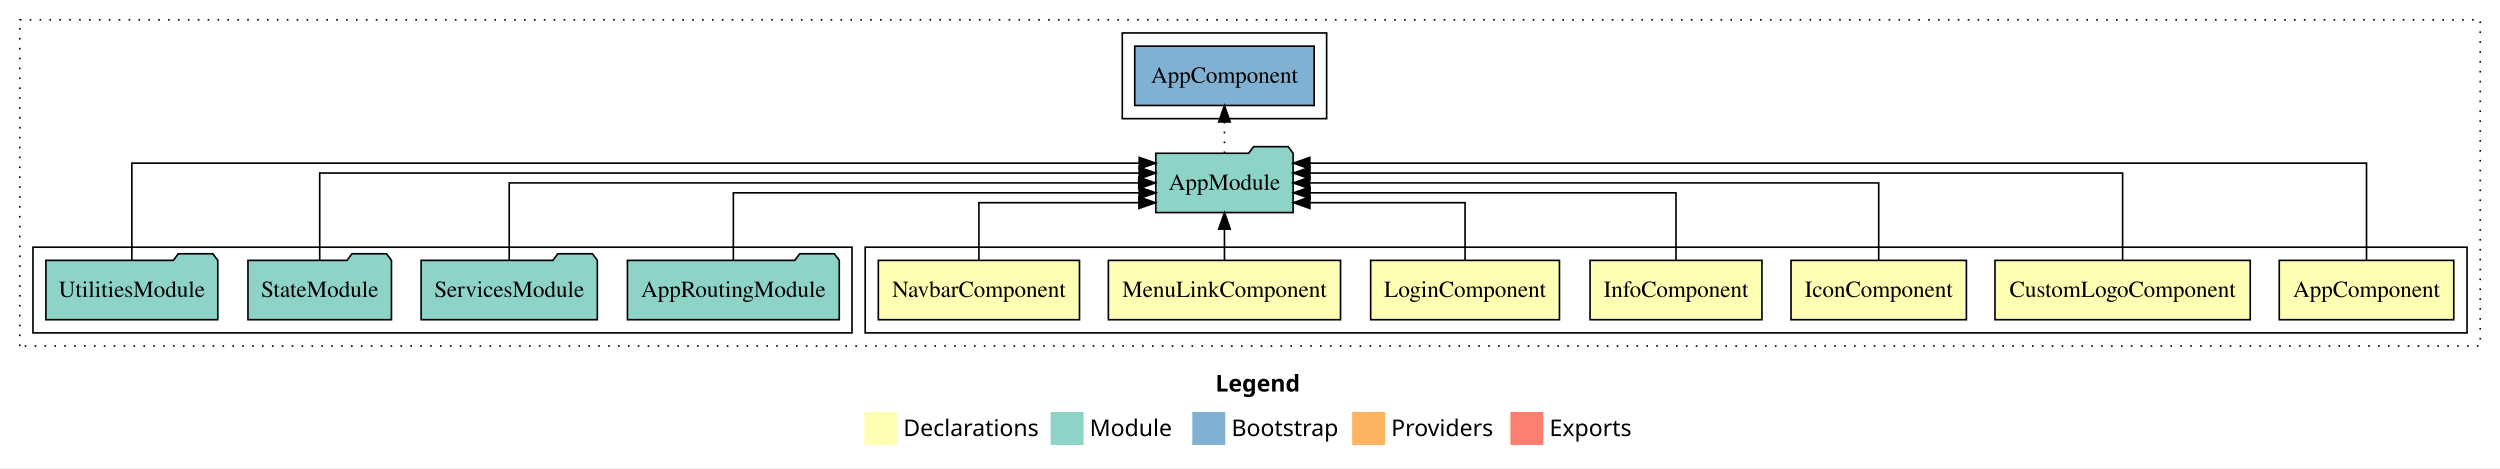
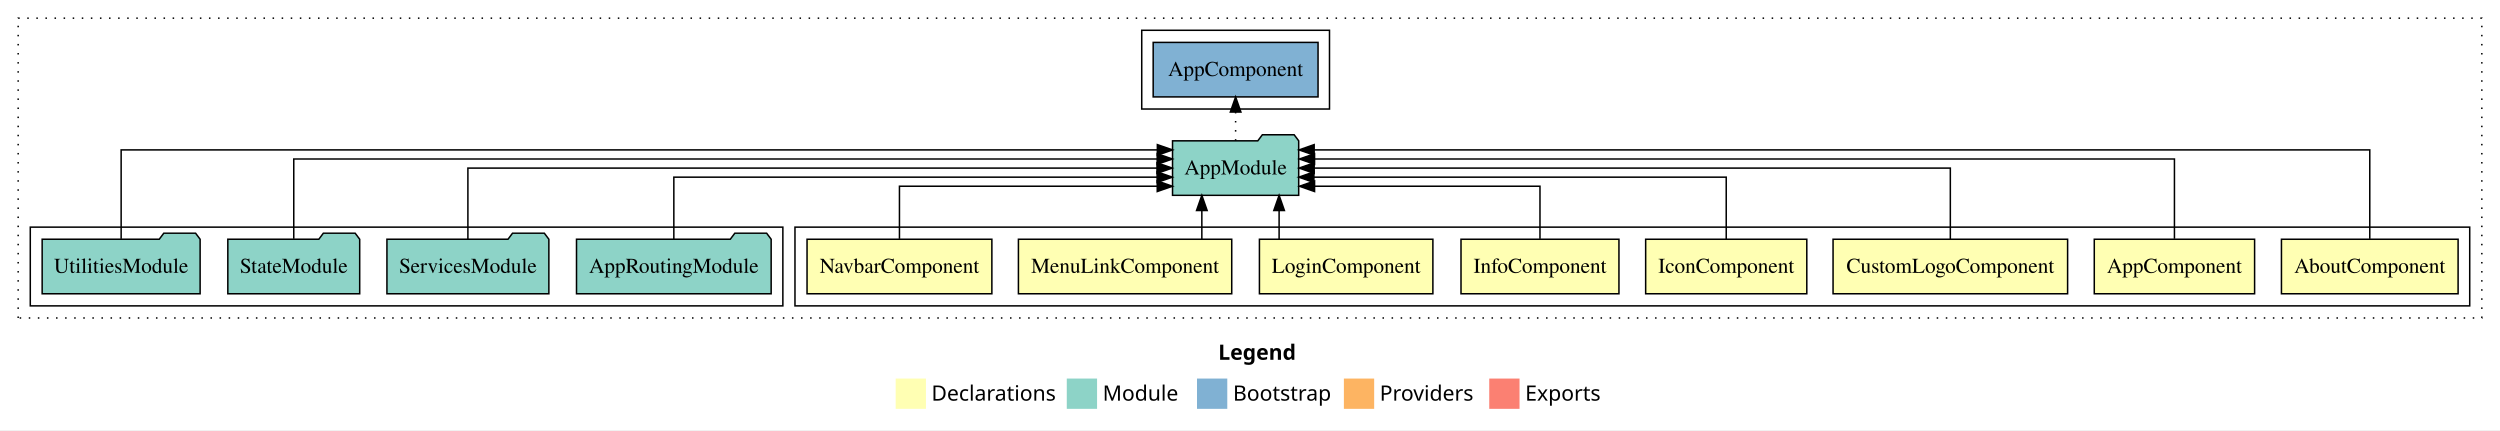
- <svg xmlns="http://www.w3.org/2000/svg" width="1517pt" height="284pt" viewBox="0.00 0.00 1517.00 284.00">
+ <svg xmlns="http://www.w3.org/2000/svg" width="1651pt" height="284pt" viewBox="0.00 0.00 1651.00 284.00">
  <g id="graph0" class="graph" transform="scale(1 1) rotate(0) translate(4 280)">
-     <polygon fill="#ffffff" stroke="transparent" points="-4,4 -4,-280 1513,-280 1513,4 -4,4" />
-     <text text-anchor="start" x="733.509" y="-42.4" font-family="sans-serif" font-weight="bold" font-size="14.00" fill="#000000">Legend</text>
-     <polygon fill="#ffffb3" stroke="transparent" points="520.5,-10 520.5,-30 540.5,-30 540.5,-10 520.5,-10" />
-     <text text-anchor="start" x="544.129" y="-15.4" font-family="sans-serif" font-size="14.00" fill="#000000">  Declarations</text>
-     <polygon fill="#8dd3c7" stroke="transparent" points="633.5,-10 633.5,-30 653.5,-30 653.5,-10 633.5,-10" />
-     <text text-anchor="start" x="657.225" y="-15.4" font-family="sans-serif" font-size="14.00" fill="#000000">  Module</text>
-     <polygon fill="#80b1d3" stroke="transparent" points="719.5,-10 719.5,-30 739.5,-30 739.5,-10 719.5,-10" />
-     <text text-anchor="start" x="743.281" y="-15.4" font-family="sans-serif" font-size="14.00" fill="#000000">  Bootstrap</text>
-     <polygon fill="#fdb462" stroke="transparent" points="816.5,-10 816.5,-30 836.5,-30 836.5,-10 816.5,-10" />
-     <text text-anchor="start" x="840.173" y="-15.4" font-family="sans-serif" font-size="14.00" fill="#000000">  Providers</text>
-     <polygon fill="#fb8072" stroke="transparent" points="912.5,-10 912.5,-30 932.5,-30 932.5,-10 912.5,-10" />
-     <text text-anchor="start" x="936.226" y="-15.4" font-family="sans-serif" font-size="14.00" fill="#000000">  Exports</text>
+     <polygon fill="#ffffff" stroke="transparent" points="-4,4 -4,-280 1647,-280 1647,4 -4,4" />
+     <text text-anchor="start" x="800.509" y="-42.4" font-family="sans-serif" font-weight="bold" font-size="14.00" fill="#000000">Legend</text>
+     <polygon fill="#ffffb3" stroke="transparent" points="587.5,-10 587.5,-30 607.5,-30 607.5,-10 587.5,-10" />
+     <text text-anchor="start" x="611.129" y="-15.4" font-family="sans-serif" font-size="14.00" fill="#000000">  Declarations</text>
+     <polygon fill="#8dd3c7" stroke="transparent" points="700.5,-10 700.5,-30 720.5,-30 720.5,-10 700.5,-10" />
+     <text text-anchor="start" x="724.225" y="-15.4" font-family="sans-serif" font-size="14.00" fill="#000000">  Module</text>
+     <polygon fill="#80b1d3" stroke="transparent" points="786.5,-10 786.5,-30 806.5,-30 806.5,-10 786.5,-10" />
+     <text text-anchor="start" x="810.281" y="-15.4" font-family="sans-serif" font-size="14.00" fill="#000000">  Bootstrap</text>
+     <polygon fill="#fdb462" stroke="transparent" points="883.5,-10 883.5,-30 903.5,-30 903.5,-10 883.5,-10" />
+     <text text-anchor="start" x="907.173" y="-15.4" font-family="sans-serif" font-size="14.00" fill="#000000">  Providers</text>
+     <polygon fill="#fb8072" stroke="transparent" points="979.5,-10 979.5,-30 999.5,-30 999.5,-10 979.5,-10" />
+     <text text-anchor="start" x="1003.226" y="-15.4" font-family="sans-serif" font-size="14.00" fill="#000000">  Exports</text>
    <g id="clust1" class="cluster">
-       <polygon fill="none" stroke="#000000" stroke-dasharray="1,5" points="8,-70 8,-268 1501,-268 1501,-70 8,-70" />
+       <polygon fill="none" stroke="#000000" stroke-dasharray="1,5" points="8,-70 8,-268 1635,-268 1635,-70 8,-70" />
    </g>
    <g id="clust2" class="cluster">
-       <polygon fill="none" stroke="#000000" points="521,-78 521,-130 1493,-130 1493,-78 521,-78" />
+       <polygon fill="none" stroke="#000000" points="521,-78 521,-130 1627,-130 1627,-78 521,-78" />
    </g>
-     <g id="clust10" class="cluster">
+     <g id="clust11" class="cluster">
      <polygon fill="none" stroke="#000000" points="16,-78 16,-130 513,-130 513,-78 16,-78" />
    </g>
-     <g id="clust12" class="cluster">
-       <polygon fill="none" stroke="#000000" points="677,-208 677,-260 801,-260 801,-208 677,-208" />
+     <g id="clust13" class="cluster">
+       <polygon fill="none" stroke="#000000" points="750,-208 750,-260 874,-260 874,-208 750,-208" />
    </g>
    <g id="node1" class="node">
+       <polygon fill="#ffffb3" stroke="#000000" points="1619.33,-122 1502.67,-122 1502.67,-86 1619.33,-86 1619.33,-122" />
+       <text text-anchor="middle" x="1561" y="-99.8" font-family="Times,serif" font-size="14.00" fill="#000000">AboutComponent</text>
+     </g>
+     <g id="node9" class="node">
+       <polygon fill="#8dd3c7" stroke="#000000" points="853.657,-187 850.657,-191 829.657,-191 826.657,-187 770.343,-187 770.343,-151 853.657,-151 853.657,-187" />
+       <text text-anchor="middle" x="812" y="-164.8" font-family="Times,serif" font-size="14.00" fill="#000000">AppModule</text>
+     </g>
+     <g id="edge1" class="edge">
+       <path fill="none" stroke="#000000" d="M1561,-122.248C1561,-145.018 1561,-181 1561,-181 1561,-181 863.874,-181 863.874,-181" />
+       <polygon fill="#000000" stroke="#000000" points="863.875,-177.5 853.874,-181 863.874,-184.5 863.875,-177.5" />
+     </g>
+     <g id="node2" class="node">
      <polygon fill="#ffffb3" stroke="#000000" points="1484.94,-122 1379.06,-122 1379.06,-86 1484.94,-86 1484.94,-122" />
      <text text-anchor="middle" x="1432" y="-99.8" font-family="Times,serif" font-size="14.00" fill="#000000">AppComponent</text>
    </g>
-     <g id="node8" class="node">
-       <polygon fill="#8dd3c7" stroke="#000000" points="780.657,-187 777.657,-191 756.657,-191 753.657,-187 697.343,-187 697.343,-151 780.657,-151 780.657,-187" />
-       <text text-anchor="middle" x="739" y="-164.8" font-family="Times,serif" font-size="14.00" fill="#000000">AppModule</text>
+     <g id="edge2" class="edge">
+       <path fill="none" stroke="#000000" d="M1432,-122.284C1432,-143.321 1432,-175 1432,-175 1432,-175 864.128,-175 864.128,-175" />
+       <polygon fill="#000000" stroke="#000000" points="864.128,-171.5 854.128,-175 864.128,-178.5 864.128,-171.5" />
    </g>
-     <g id="edge1" class="edge">
-       <path fill="none" stroke="#000000" d="M1432,-122.248C1432,-145.018 1432,-181 1432,-181 1432,-181 790.79,-181 790.79,-181" />
-       <polygon fill="#000000" stroke="#000000" points="790.79,-177.5 780.79,-181 790.79,-184.5 790.79,-177.5" />
-     </g>
-     <g id="node2" class="node">
+     <g id="node3" class="node">
      <polygon fill="#ffffb3" stroke="#000000" points="1361.448,-122 1206.552,-122 1206.552,-86 1361.448,-86 1361.448,-122" />
      <text text-anchor="middle" x="1284" y="-99.8" font-family="Times,serif" font-size="14.00" fill="#000000">CustomLogoComponent</text>
    </g>
-     <g id="edge2" class="edge">
-       <path fill="none" stroke="#000000" d="M1284,-122.284C1284,-143.321 1284,-175 1284,-175 1284,-175 790.86,-175 790.86,-175" />
-       <polygon fill="#000000" stroke="#000000" points="790.86,-171.5 780.86,-175 790.86,-178.5 790.86,-171.5" />
+     <g id="edge3" class="edge">
+       <path fill="none" stroke="#000000" d="M1284,-122.106C1284,-141.339 1284,-169 1284,-169 1284,-169 863.887,-169 863.887,-169" />
+       <polygon fill="#000000" stroke="#000000" points="863.887,-165.5 853.887,-169 863.887,-172.5 863.887,-165.5" />
    </g>
-     <g id="node3" class="node">
+     <g id="node4" class="node">
      <polygon fill="#ffffb3" stroke="#000000" points="1189.208,-122 1082.792,-122 1082.792,-86 1189.208,-86 1189.208,-122" />
      <text text-anchor="middle" x="1136" y="-99.8" font-family="Times,serif" font-size="14.00" fill="#000000">IconComponent</text>
    </g>
-     <g id="edge3" class="edge">
-       <path fill="none" stroke="#000000" d="M1136,-122.106C1136,-141.339 1136,-169 1136,-169 1136,-169 790.736,-169 790.736,-169" />
-       <polygon fill="#000000" stroke="#000000" points="790.736,-165.5 780.736,-169 790.736,-172.5 790.736,-165.5" />
+     <g id="edge4" class="edge">
+       <path fill="none" stroke="#000000" d="M1136,-122.022C1136,-139.373 1136,-163 1136,-163 1136,-163 863.694,-163 863.694,-163" />
+       <polygon fill="#000000" stroke="#000000" points="863.694,-159.5 853.694,-163 863.694,-166.5 863.694,-159.5" />
    </g>
-     <g id="node4" class="node">
+     <g id="node5" class="node">
      <polygon fill="#ffffb3" stroke="#000000" points="1065.154,-122 960.846,-122 960.846,-86 1065.154,-86 1065.154,-122" />
      <text text-anchor="middle" x="1013" y="-99.8" font-family="Times,serif" font-size="14.00" fill="#000000">InfoComponent</text>
    </g>
-     <g id="edge4" class="edge">
-       <path fill="none" stroke="#000000" d="M1013,-122.022C1013,-139.373 1013,-163 1013,-163 1013,-163 790.913,-163 790.913,-163" />
-       <polygon fill="#000000" stroke="#000000" points="790.913,-159.5 780.913,-163 790.913,-166.5 790.913,-159.5" />
+     <g id="edge5" class="edge">
+       <path fill="none" stroke="#000000" d="M1013,-122.24C1013,-137.571 1013,-157 1013,-157 1013,-157 864.136,-157 864.136,-157" />
+       <polygon fill="#000000" stroke="#000000" points="864.136,-153.5 854.136,-157 864.136,-160.5 864.136,-153.5" />
    </g>
-     <g id="node5" class="node">
+     <g id="node6" class="node">
      <polygon fill="#ffffb3" stroke="#000000" points="942.276,-122 827.724,-122 827.724,-86 942.276,-86 942.276,-122" />
      <text text-anchor="middle" x="885" y="-99.8" font-family="Times,serif" font-size="14.00" fill="#000000">LoginComponent</text>
    </g>
-     <g id="edge5" class="edge">
-       <path fill="none" stroke="#000000" d="M885,-122.24C885,-137.571 885,-157 885,-157 885,-157 790.838,-157 790.838,-157" />
-       <polygon fill="#000000" stroke="#000000" points="790.838,-153.5 780.838,-157 790.838,-160.5 790.838,-153.5" />
+     <g id="edge6" class="edge">
+       <path fill="none" stroke="#000000" d="M840.72,-122.106C840.72,-122.106 840.72,-140.991 840.72,-140.991" />
+       <polygon fill="#000000" stroke="#000000" points="837.22,-140.991 840.72,-150.991 844.22,-140.991 837.22,-140.991" />
    </g>
-     <g id="node6" class="node">
+     <g id="node7" class="node">
      <polygon fill="#ffffb3" stroke="#000000" points="809.436,-122 668.564,-122 668.564,-86 809.436,-86 809.436,-122" />
      <text text-anchor="middle" x="739" y="-99.8" font-family="Times,serif" font-size="14.00" fill="#000000">MenuLinkComponent</text>
    </g>
-     <g id="edge6" class="edge">
-       <path fill="none" stroke="#000000" d="M739,-122.106C739,-122.106 739,-140.991 739,-140.991" />
-       <polygon fill="#000000" stroke="#000000" points="735.5,-140.991 739,-150.991 742.5,-140.991 735.5,-140.991" />
+     <g id="edge7" class="edge">
+       <path fill="none" stroke="#000000" d="M789.695,-122.106C789.695,-122.106 789.695,-140.991 789.695,-140.991" />
+       <polygon fill="#000000" stroke="#000000" points="786.195,-140.991 789.695,-150.991 793.195,-140.991 786.195,-140.991" />
    </g>
-     <g id="node7" class="node">
+     <g id="node8" class="node">
      <polygon fill="#ffffb3" stroke="#000000" points="651.03,-122 528.97,-122 528.97,-86 651.03,-86 651.03,-122" />
      <text text-anchor="middle" x="590" y="-99.8" font-family="Times,serif" font-size="14.00" fill="#000000">NavbarComponent</text>
    </g>
-     <g id="edge7" class="edge">
-       <path fill="none" stroke="#000000" d="M590,-122.24C590,-137.571 590,-157 590,-157 590,-157 687.099,-157 687.099,-157" />
-       <polygon fill="#000000" stroke="#000000" points="687.099,-160.5 697.099,-157 687.099,-153.5 687.099,-160.5" />
+     <g id="edge8" class="edge">
+       <path fill="none" stroke="#000000" d="M590,-122.24C590,-137.571 590,-157 590,-157 590,-157 760.244,-157 760.244,-157" />
+       <polygon fill="#000000" stroke="#000000" points="760.244,-160.5 770.244,-157 760.244,-153.5 760.244,-160.5" />
    </g>
-     <g id="node13" class="node">
-       <polygon fill="#80b1d3" stroke="#000000" points="793.439,-252 684.561,-252 684.561,-216 793.439,-216 793.439,-252" />
-       <text text-anchor="middle" x="739" y="-229.8" font-family="Times,serif" font-size="14.00" fill="#000000">AppComponent </text>
+     <g id="node14" class="node">
+       <polygon fill="#80b1d3" stroke="#000000" points="866.439,-252 757.561,-252 757.561,-216 866.439,-216 866.439,-252" />
+       <text text-anchor="middle" x="812" y="-229.8" font-family="Times,serif" font-size="14.00" fill="#000000">AppComponent </text>
    </g>
-     <g id="edge12" class="edge">
-       <path fill="none" stroke="#000000" stroke-dasharray="1,5" d="M739,-187.106C739,-187.106 739,-205.991 739,-205.991" />
-       <polygon fill="#000000" stroke="#000000" points="735.5,-205.991 739,-215.991 742.5,-205.991 735.5,-205.991" />
+     <g id="edge13" class="edge">
+       <path fill="none" stroke="#000000" stroke-dasharray="1,5" d="M812,-187.106C812,-187.106 812,-205.991 812,-205.991" />
+       <polygon fill="#000000" stroke="#000000" points="808.5,-205.991 812,-215.991 815.5,-205.991 808.5,-205.991" />
    </g>
-     <g id="node9" class="node">
+     <g id="node10" class="node">
      <polygon fill="#8dd3c7" stroke="#000000" points="505.274,-122 502.274,-126 481.274,-126 478.274,-122 376.726,-122 376.726,-86 505.274,-86 505.274,-122" />
      <text text-anchor="middle" x="441" y="-99.8" font-family="Times,serif" font-size="14.00" fill="#000000">AppRoutingModule</text>
    </g>
-     <g id="edge8" class="edge">
-       <path fill="none" stroke="#000000" d="M441,-122.022C441,-139.373 441,-163 441,-163 441,-163 687.251,-163 687.251,-163" />
-       <polygon fill="#000000" stroke="#000000" points="687.251,-166.5 697.251,-163 687.251,-159.5 687.251,-166.5" />
+     <g id="edge9" class="edge">
+       <path fill="none" stroke="#000000" d="M441,-122.022C441,-139.373 441,-163 441,-163 441,-163 760.163,-163 760.163,-163" />
+       <polygon fill="#000000" stroke="#000000" points="760.163,-166.5 770.163,-163 760.163,-159.5 760.163,-166.5" />
    </g>
-     <g id="node10" class="node">
+     <g id="node11" class="node">
      <polygon fill="#8dd3c7" stroke="#000000" points="358.472,-122 355.472,-126 334.472,-126 331.472,-122 251.528,-122 251.528,-86 358.472,-86 358.472,-122" />
      <text text-anchor="middle" x="305" y="-99.8" font-family="Times,serif" font-size="14.00" fill="#000000">ServicesModule</text>
    </g>
-     <g id="edge9" class="edge">
-       <path fill="none" stroke="#000000" d="M305,-122.106C305,-141.339 305,-169 305,-169 305,-169 686.992,-169 686.992,-169" />
-       <polygon fill="#000000" stroke="#000000" points="686.992,-172.5 696.992,-169 686.992,-165.5 686.992,-172.5" />
+     <g id="edge10" class="edge">
+       <path fill="none" stroke="#000000" d="M305,-122.106C305,-141.339 305,-169 305,-169 305,-169 760.079,-169 760.079,-169" />
+       <polygon fill="#000000" stroke="#000000" points="760.079,-172.5 770.079,-169 760.079,-165.5 760.079,-172.5" />
    </g>
-     <g id="node11" class="node">
+     <g id="node12" class="node">
      <polygon fill="#8dd3c7" stroke="#000000" points="233.544,-122 230.544,-126 209.544,-126 206.544,-122 146.456,-122 146.456,-86 233.544,-86 233.544,-122" />
      <text text-anchor="middle" x="190" y="-99.8" font-family="Times,serif" font-size="14.00" fill="#000000">StateModule</text>
    </g>
-     <g id="edge10" class="edge">
-       <path fill="none" stroke="#000000" d="M190,-122.284C190,-143.321 190,-175 190,-175 190,-175 687.285,-175 687.285,-175" />
-       <polygon fill="#000000" stroke="#000000" points="687.285,-178.5 697.285,-175 687.285,-171.5 687.285,-178.5" />
+     <g id="edge11" class="edge">
+       <path fill="none" stroke="#000000" d="M190,-122.284C190,-143.321 190,-175 190,-175 190,-175 760.223,-175 760.223,-175" />
+       <polygon fill="#000000" stroke="#000000" points="760.223,-178.5 770.223,-175 760.223,-171.5 760.223,-178.5" />
    </g>
-     <g id="node12" class="node">
+     <g id="node13" class="node">
      <polygon fill="#8dd3c7" stroke="#000000" points="128.16,-122 125.16,-126 104.16,-126 101.16,-122 23.84,-122 23.84,-86 128.16,-86 128.16,-122" />
      <text text-anchor="middle" x="76" y="-99.8" font-family="Times,serif" font-size="14.00" fill="#000000">UtilitiesModule</text>
    </g>
-     <g id="edge11" class="edge">
-       <path fill="none" stroke="#000000" d="M76,-122.248C76,-145.018 76,-181 76,-181 76,-181 687.275,-181 687.275,-181" />
-       <polygon fill="#000000" stroke="#000000" points="687.275,-184.5 697.275,-181 687.275,-177.5 687.275,-184.5" />
+     <g id="edge12" class="edge">
+       <path fill="none" stroke="#000000" d="M76,-122.248C76,-145.018 76,-181 76,-181 76,-181 760.321,-181 760.321,-181" />
+       <polygon fill="#000000" stroke="#000000" points="760.321,-184.5 770.321,-181 760.321,-177.5 760.321,-184.5" />
    </g>
  </g>
</svg>
